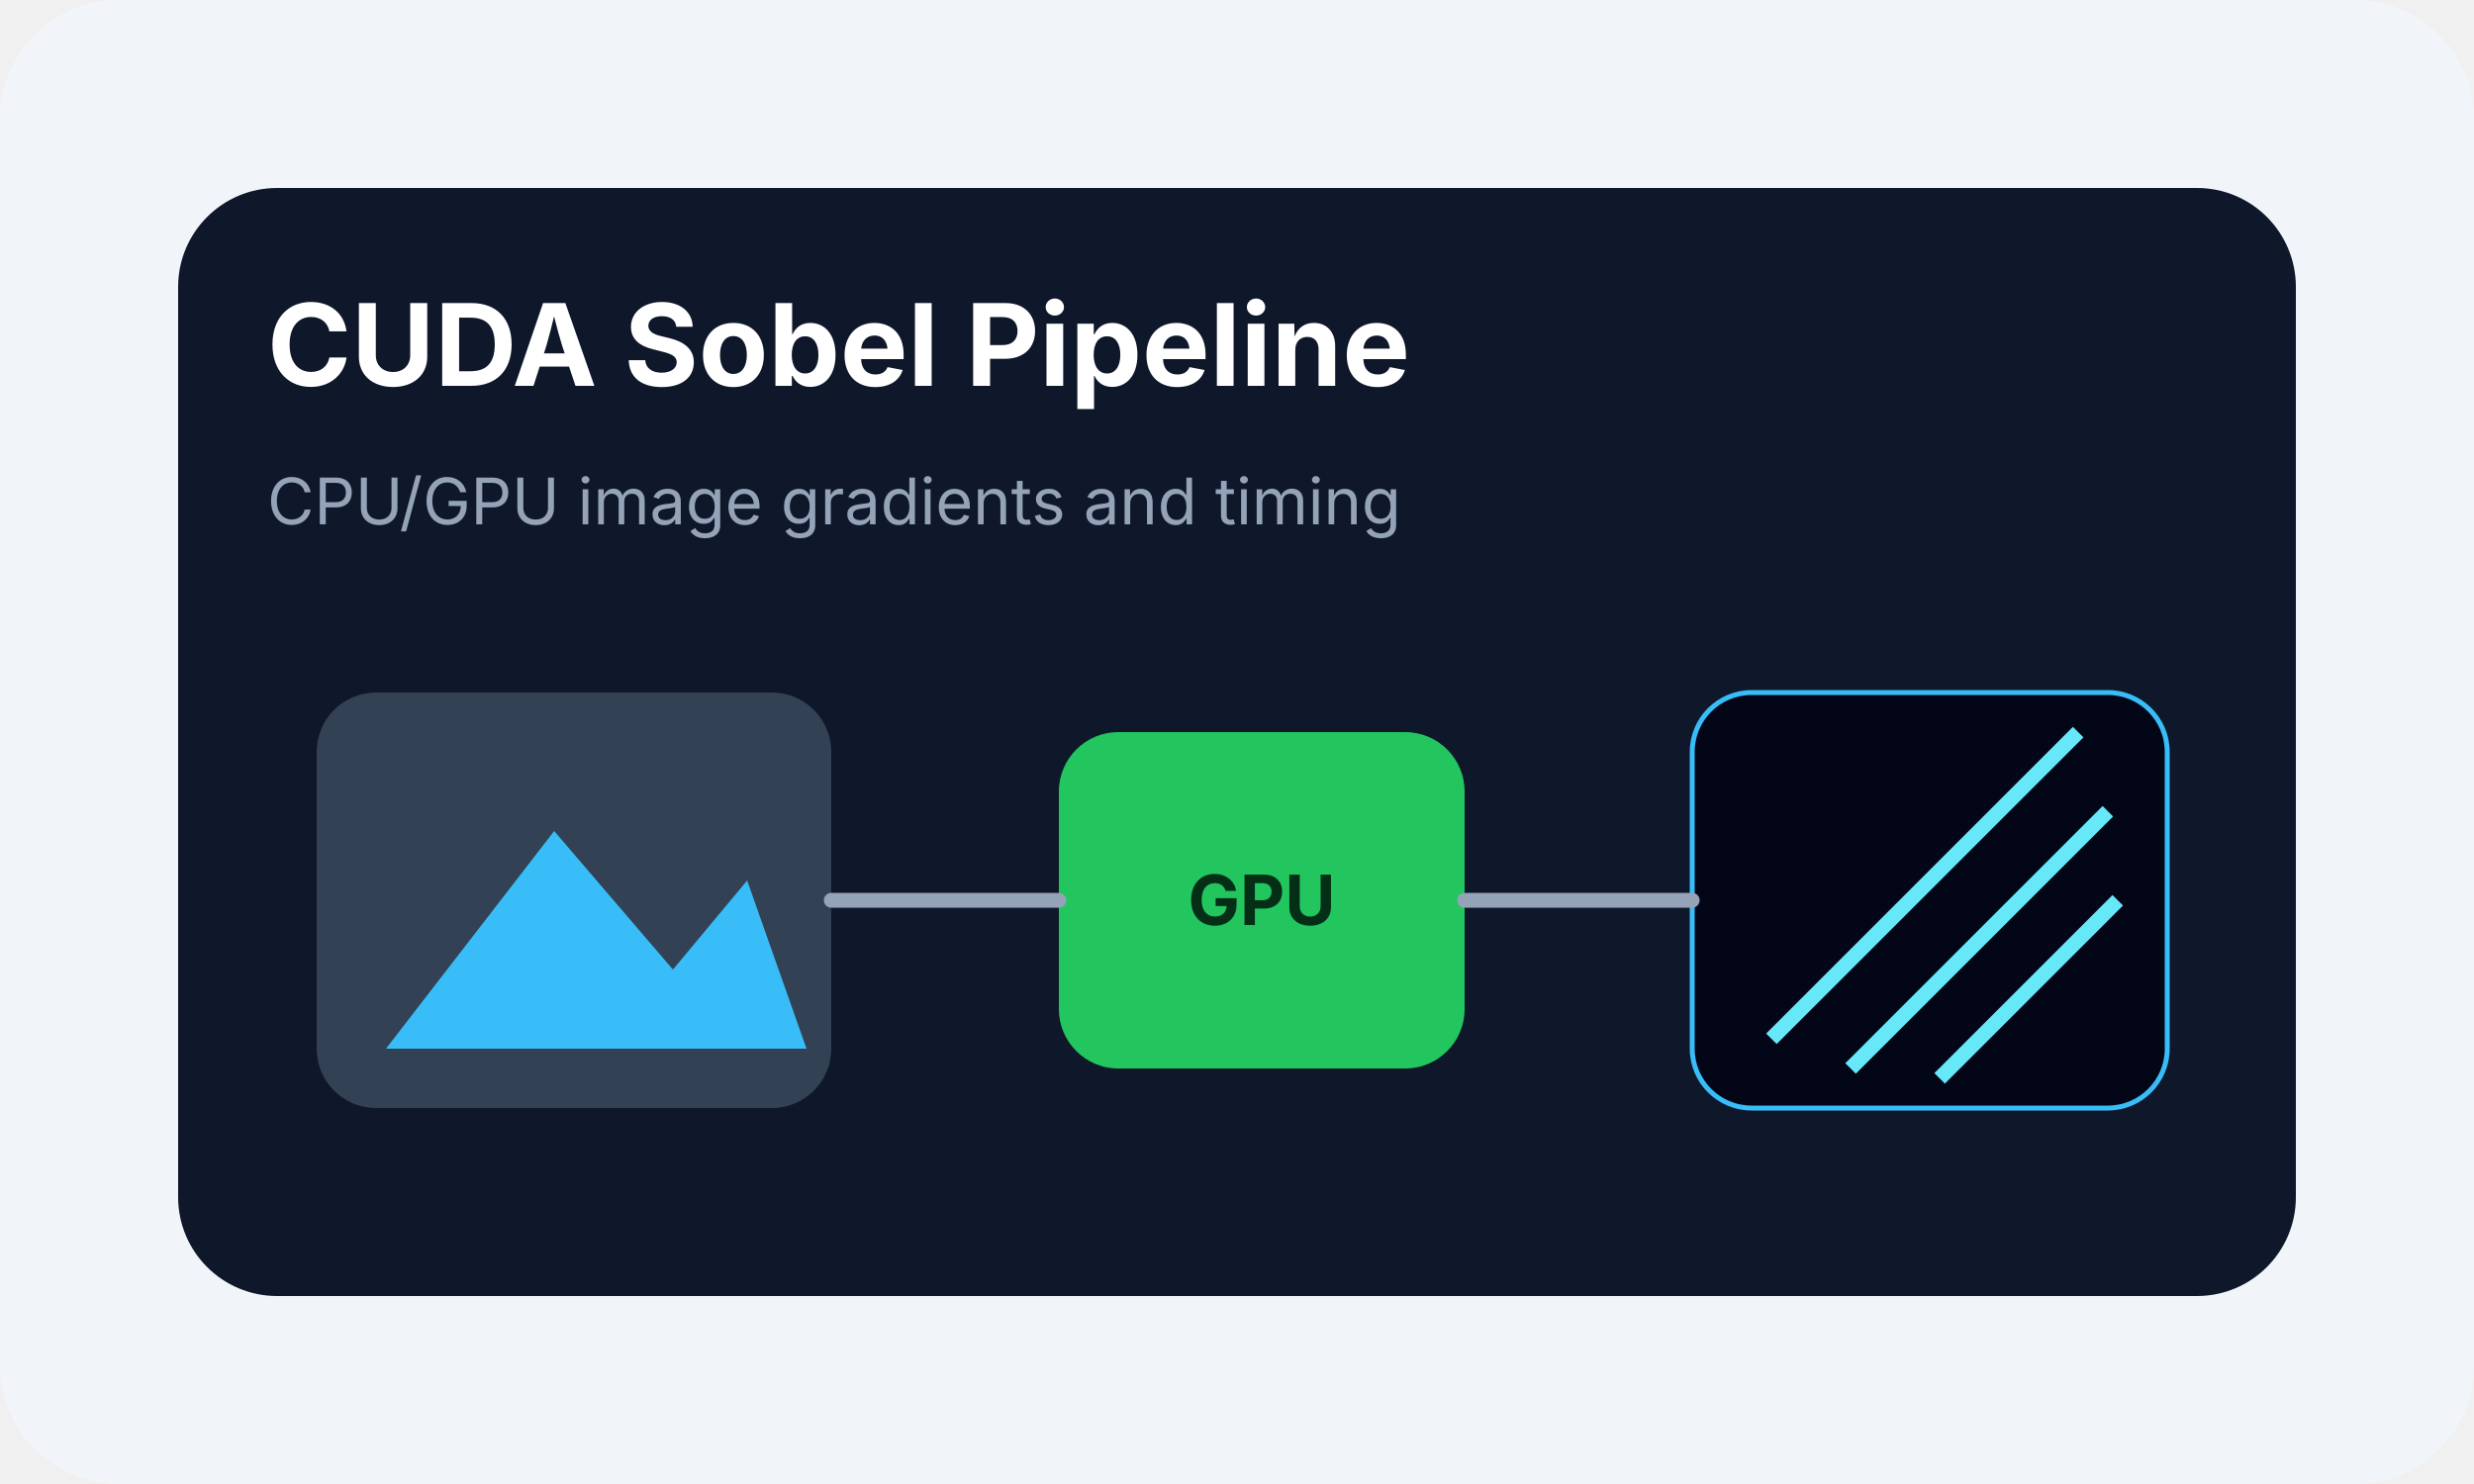
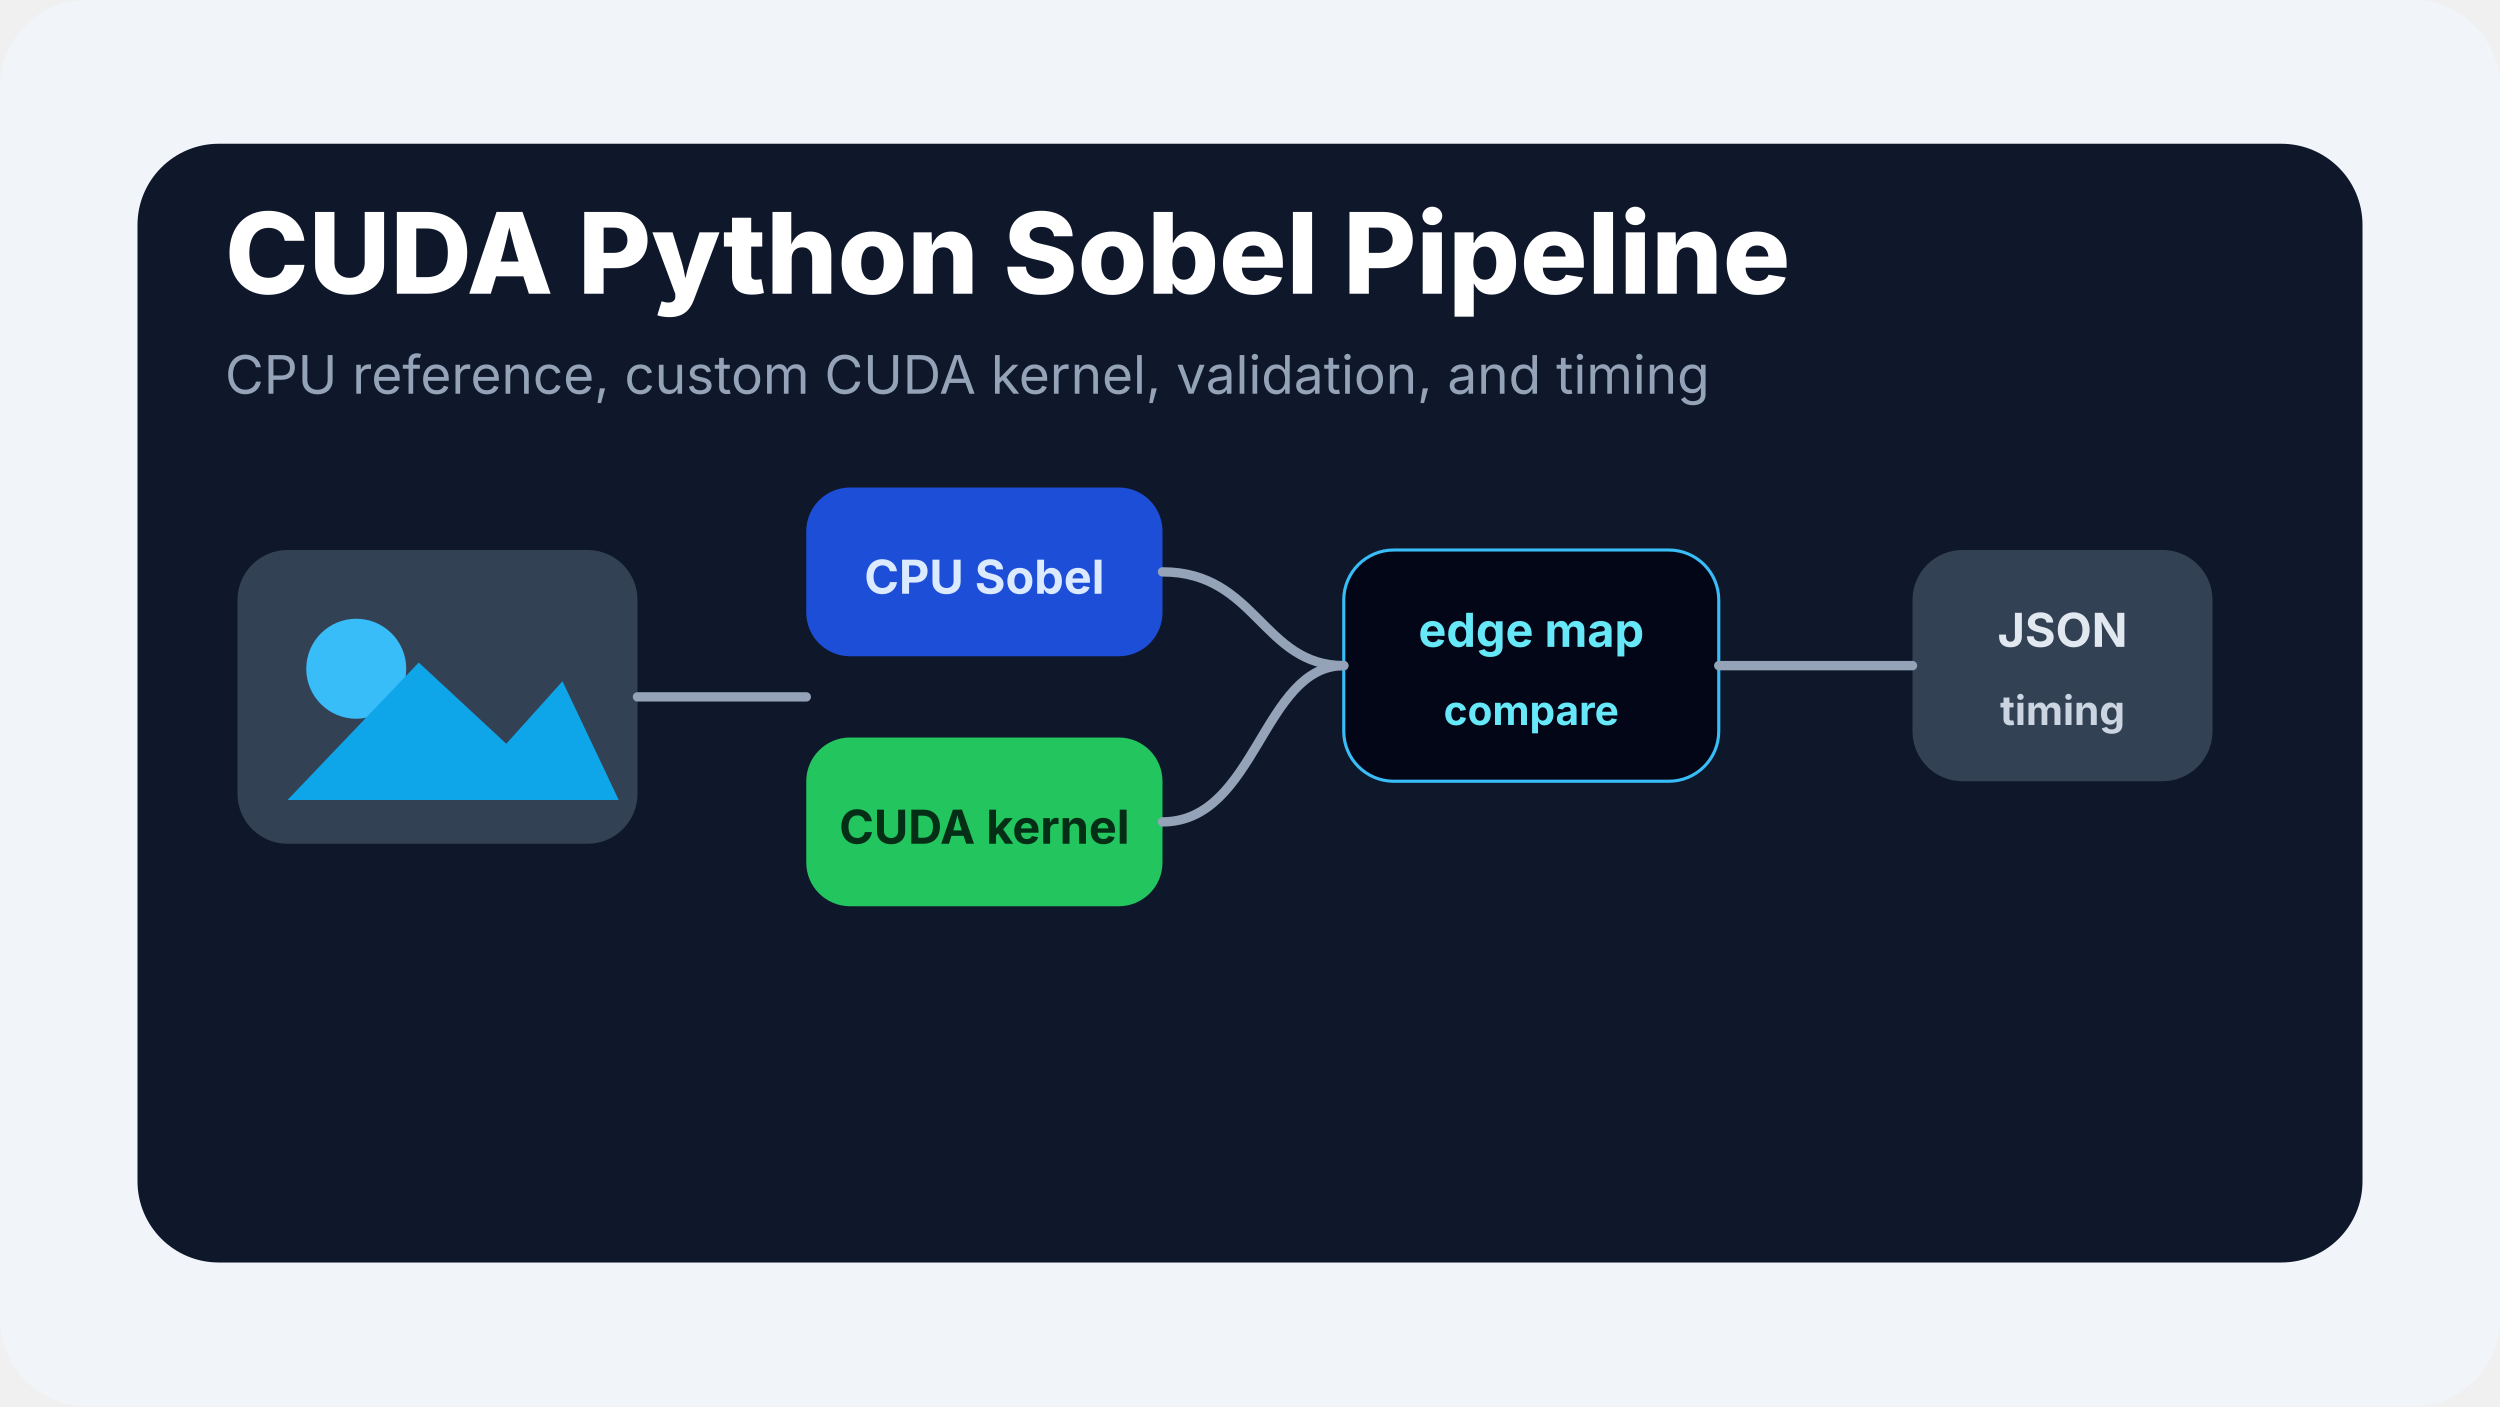
- <svg xmlns="http://www.w3.org/2000/svg" viewBox="0 0 500 300" role="img" aria-label="CUDA Sobel edge pipeline">
-   <rect width="500" height="300" rx="24" fill="#f1f5f9" />
-   <rect x="36" y="38" width="428" height="224" rx="20" fill="#0f172a" />
-   <text x="54" y="78" font-family="Inter, Arial, sans-serif" font-size="23" font-weight="700" fill="#ffffff">CUDA Sobel Pipeline</text>
-   <text x="54" y="106" font-family="Inter, Arial, sans-serif" font-size="13" fill="#94a3b8">CPU/GPU image gradients and timing</text>
-   <rect x="64" y="140" width="104" height="84" rx="12" fill="#334155" />
-   <path d="M78 212l34-44 24 28 15-18 12 34z" fill="#38bdf8" />
-   <rect x="214" y="148" width="82" height="68" rx="12" fill="#22c55e" />
-   <text x="255" y="187" text-anchor="middle" font-family="Inter, Arial, sans-serif" font-size="14" font-weight="700" fill="#052e16">GPU</text>
-   <rect x="342" y="140" width="96" height="84" rx="12" fill="#020617" stroke="#38bdf8" />
-   <path d="M358 210l62-62M374 216l52-52M392 218l36-36" stroke="#67e8f9" stroke-width="3" />
-   <path d="M168 182h46M296 182h46" stroke="#94a3b8" stroke-width="3" fill="none" stroke-linecap="round" />
+ <svg xmlns="http://www.w3.org/2000/svg" viewBox="0 0 800 450" role="img" aria-label="CUDA Sobel edge pipeline">
+   <rect width="800" height="450" rx="28" fill="#f1f5f9" />
+   <rect x="44" y="46" width="712" height="358" rx="26" fill="#0f172a" />
+   <text x="72" y="94" font-family="Inter, Arial, sans-serif" font-size="36" font-weight="800" fill="#ffffff">CUDA Python Sobel Pipeline</text>
+   <text x="72" y="126" font-family="Inter, Arial, sans-serif" font-size="17" fill="#94a3b8">CPU reference, custom CUDA kernel, validation, and timing</text>
+   <rect x="76" y="176" width="128" height="94" rx="16" fill="#334155" />
+   <circle cx="114" cy="214" r="16" fill="#38bdf8" />
+   <path d="M92 256l42-44 28 26 18-20 18 38z" fill="#0ea5e9" />
+   <g font-family="Inter, Arial, sans-serif" text-anchor="middle" font-weight="700">
+     <rect x="258" y="156" width="114" height="54" rx="14" fill="#1d4ed8" />
+     <text x="315" y="190" font-size="15" fill="#dbeafe">CPU Sobel</text>
+     <rect x="258" y="236" width="114" height="54" rx="14" fill="#22c55e" />
+     <text x="315" y="270" font-size="15" fill="#052e16">CUDA kernel</text>
+     <rect x="430" y="176" width="120" height="74" rx="16" fill="#020617" stroke="#38bdf8" />
+     <text x="490" y="207" font-size="15" fill="#67e8f9">edge map</text>
+     <text x="490" y="232" font-size="13" fill="#67e8f9">compare</text>
+     <rect x="612" y="176" width="96" height="74" rx="16" fill="#334155" />
+     <text x="660" y="207" font-size="15" fill="#e2e8f0">JSON</text>
+     <text x="660" y="232" font-size="13" fill="#cbd5e1">timing</text>
+   </g>
+   <g stroke="#94a3b8" stroke-width="3" fill="none" stroke-linecap="round">
+     <path d="M204 223h54" />
+     <path d="M372 183c30 0 32 30 58 30" />
+     <path d="M372 263c30 0 32-50 58-50" />
+     <path d="M550 213h62" />
+   </g>
</svg>
